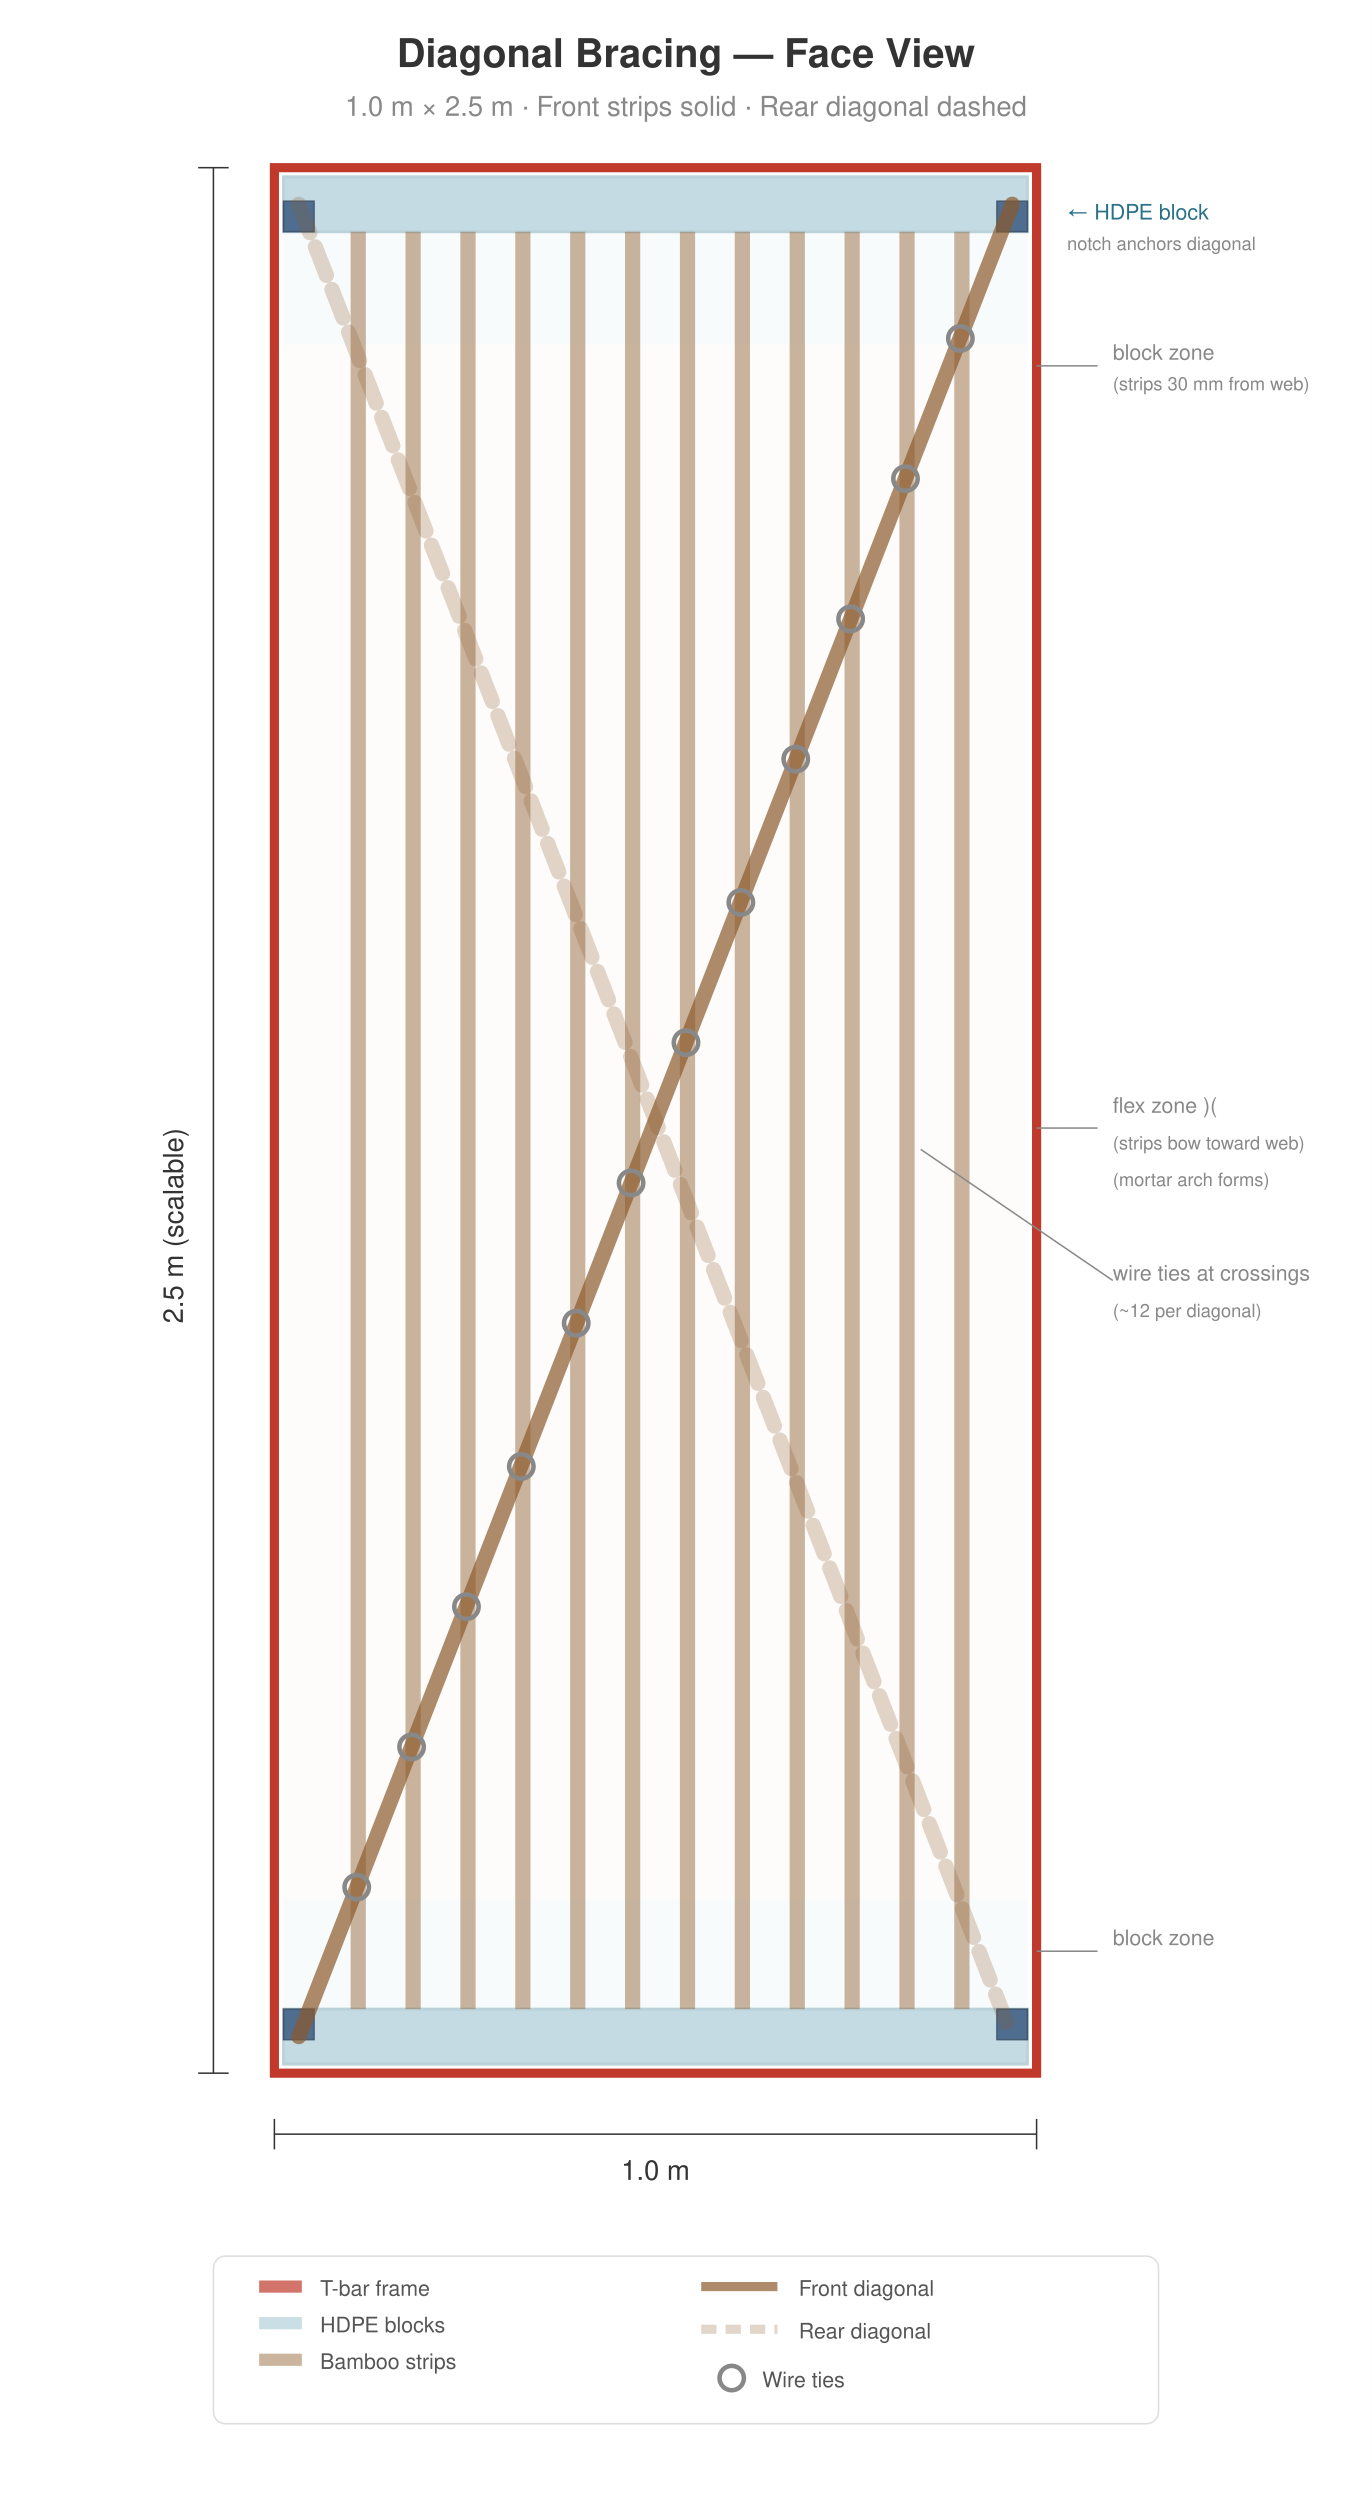
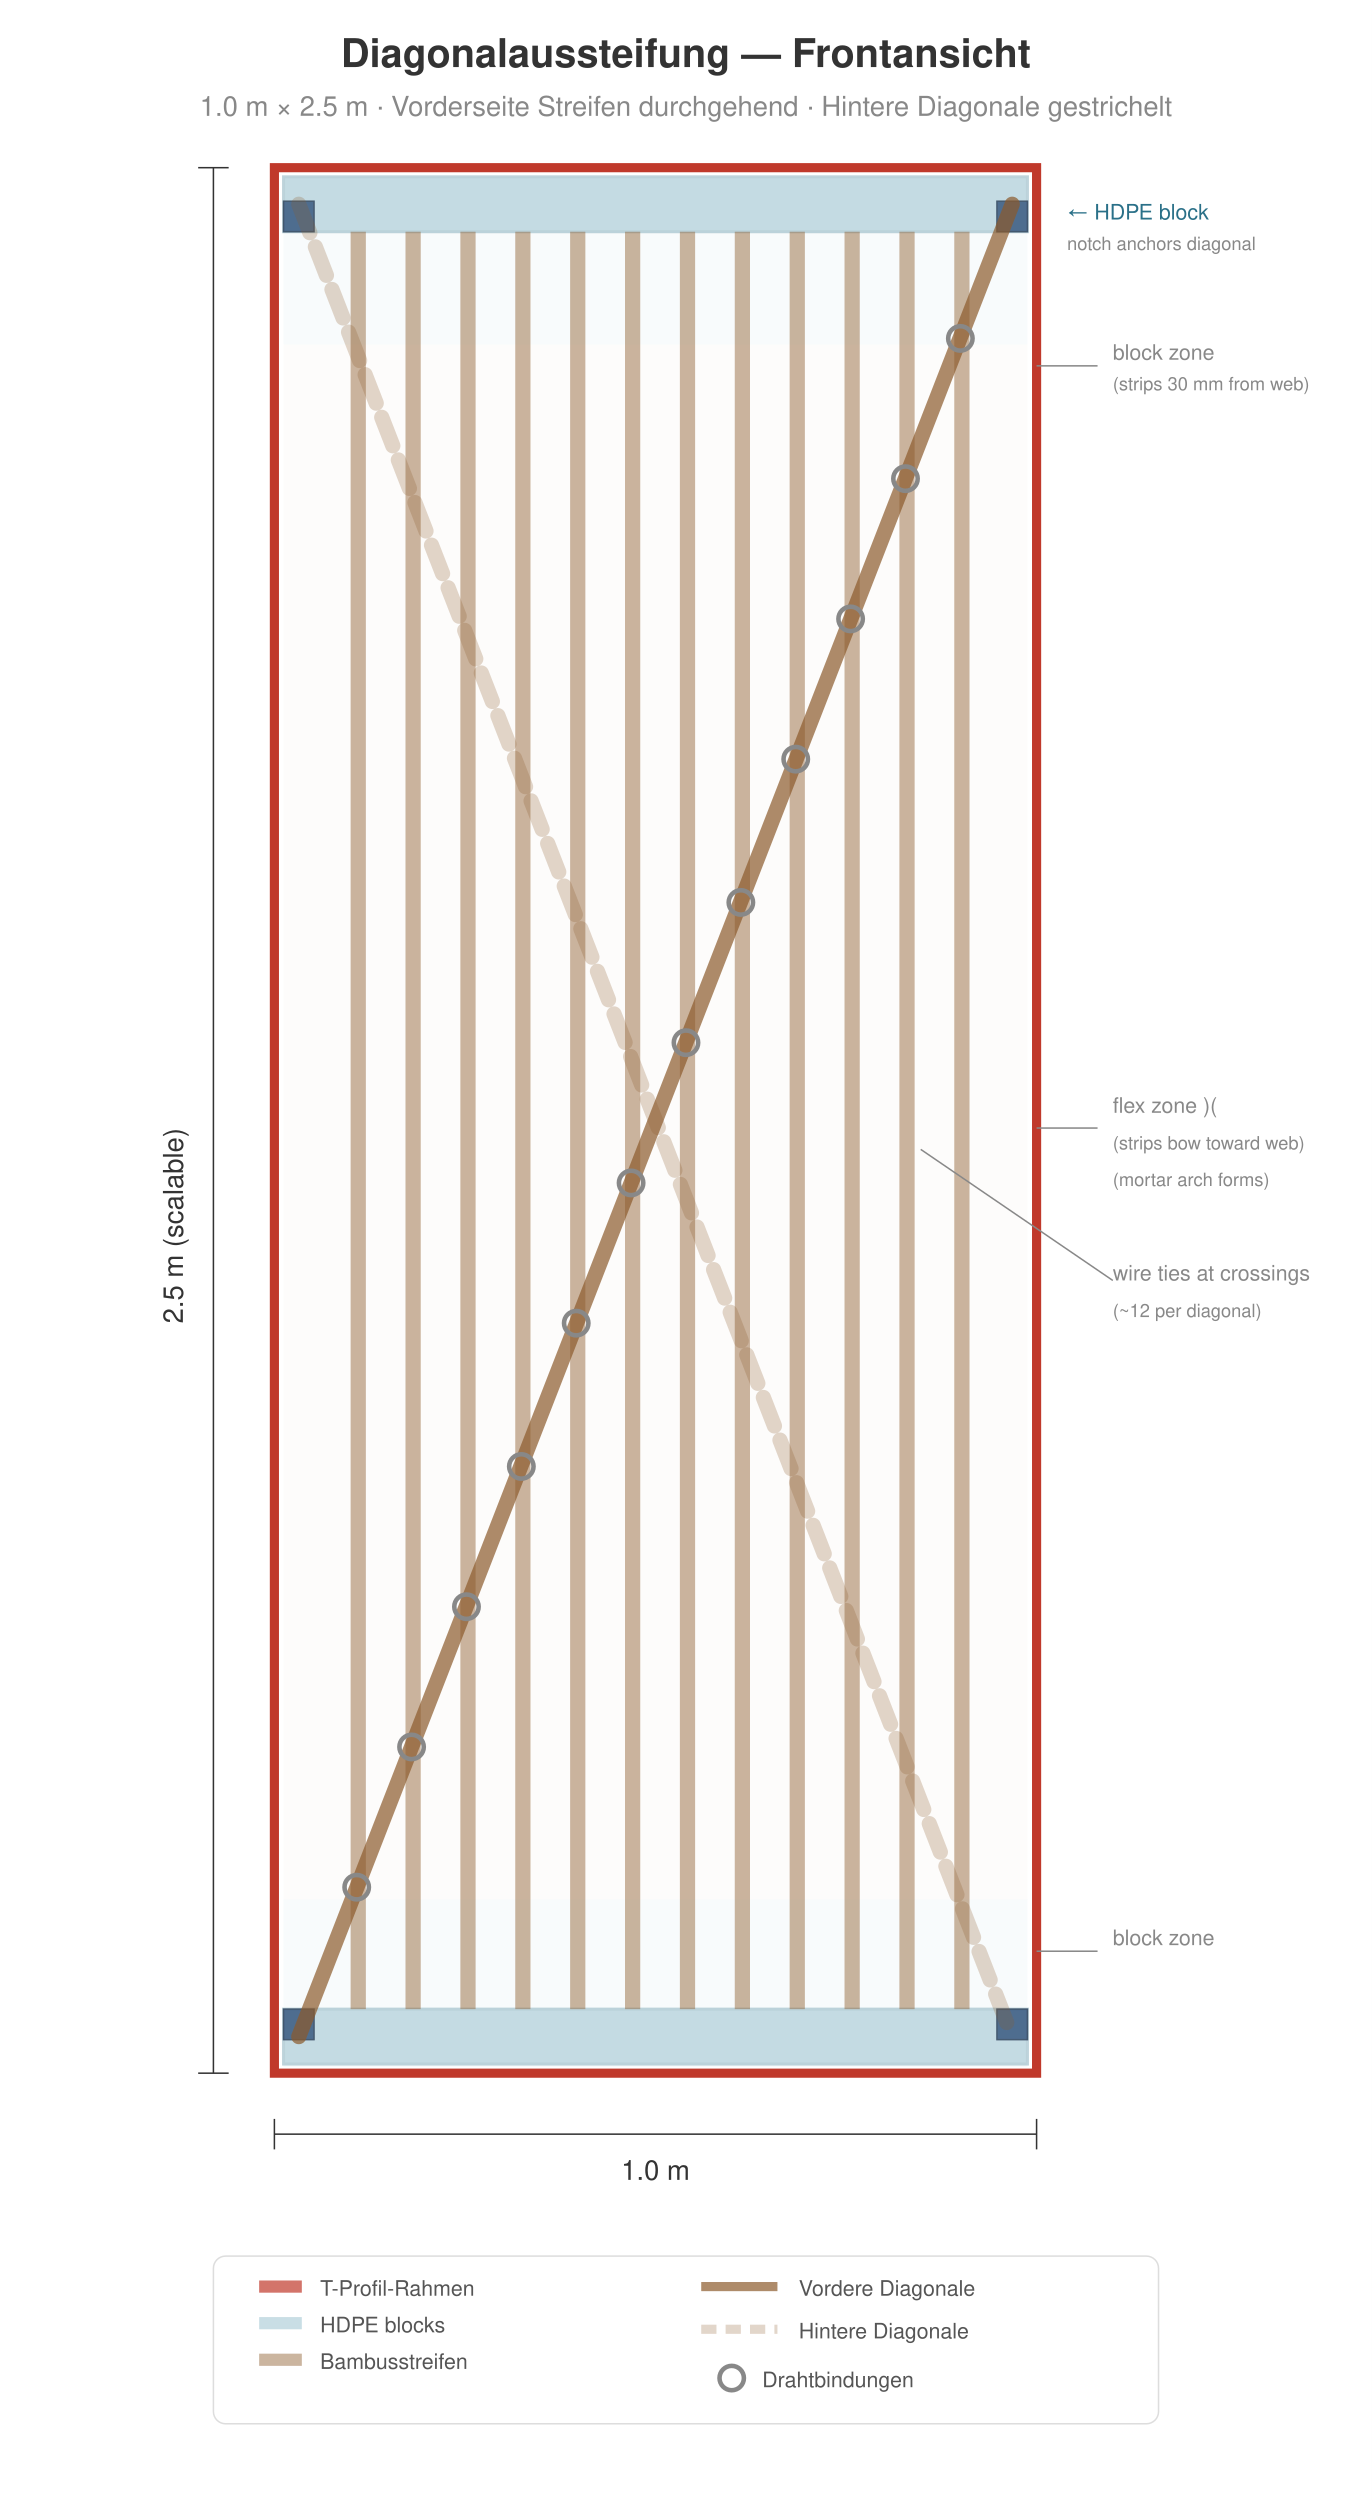
<svg xmlns="http://www.w3.org/2000/svg" viewBox="0 0 450 820" style="background:#ffffff">
  <rect width="100%" height="100%" fill="white" />
-   <text x="225" y="22" text-anchor="middle" font-size="13" fill="#333" font-weight="bold" font-family="Helvetica,Arial,sans-serif">Diagonal Bracing — Face View</text>
-   <text x="225" y="38" text-anchor="middle" font-size="9" fill="#888" font-family="Helvetica,Arial,sans-serif">1.0 m × 2.5 m · Front strips solid · Rear diagonal dashed</text>
+   <text x="225" y="22" text-anchor="middle" font-size="13" fill="#333" font-weight="bold" font-family="Helvetica,Arial,sans-serif">Diagonalaussteifung — Frontansicht</text>
+   <text x="225" y="38" text-anchor="middle" font-size="9" fill="#888" font-family="Helvetica,Arial,sans-serif">1.0 m × 2.5 m · Vorderseite Streifen durchgehend · Hintere Diagonale gestrichelt</text>
  <rect x="90" y="55" width="250" height="625" fill="none" stroke="#c0392b" stroke-width="3" />
  <rect x="93" y="58" width="244" height="18" fill="#4a90a8" opacity="0.3" stroke="#2a7088" stroke-width="1" />
  <rect x="93" y="66" width="10" height="10" fill="#1a3a6a" opacity="0.7" stroke="#0d1f3c" stroke-width="0.5" />
  <rect x="327" y="66" width="10" height="10" fill="#1a3a6a" opacity="0.7" stroke="#0d1f3c" stroke-width="0.5" />
  <rect x="93" y="659" width="244" height="18" fill="#4a90a8" opacity="0.3" stroke="#2a7088" stroke-width="1" />
  <rect x="327" y="659" width="10" height="10" fill="#1a3a6a" opacity="0.7" stroke="#0d1f3c" stroke-width="0.5" />
  <rect x="93" y="659" width="10" height="10" fill="#1a3a6a" opacity="0.7" stroke="#0d1f3c" stroke-width="0.5" />
  <rect x="93" y="58" width="244" height="55" fill="#4a90a8" opacity="0.04" />
  <rect x="93" y="113" width="244" height="510" fill="#8B5A2B" opacity="0.02" />
  <rect x="93" y="623" width="244" height="55" fill="#4a90a8" opacity="0.04" />
  <g fill="#8B5A2B" opacity="0.45">
    <rect x="115" y="76" width="5" height="583" />
    <rect x="133" y="76" width="5" height="583" />
    <rect x="151" y="76" width="5" height="583" />
    <rect x="169" y="76" width="5" height="583" />
    <rect x="187" y="76" width="5" height="583" />
    <rect x="205" y="76" width="5" height="583" />
    <rect x="223" y="76" width="5" height="583" />
    <rect x="241" y="76" width="5" height="583" />
    <rect x="259" y="76" width="5" height="583" />
    <rect x="277" y="76" width="5" height="583" />
    <rect x="295" y="76" width="5" height="583" />
    <rect x="313" y="76" width="5" height="583" />
  </g>
  <line x1="98" y1="668" x2="332" y2="67" stroke="#8B5A2B" stroke-width="5" opacity="0.7" stroke-linecap="round" />
  <line x1="98" y1="67" x2="332" y2="668" stroke="#8B5A2B" stroke-width="5" opacity="0.25" stroke-dasharray="10,5" stroke-linecap="round" />
  <g fill="none" stroke="#888" stroke-width="1.5">
    <circle cx="117" cy="619" r="4" />
    <circle cx="135" cy="573" r="4" />
    <circle cx="153" cy="527" r="4" />
    <circle cx="171" cy="481" r="4" />
    <circle cx="189" cy="434" r="4" />
    <circle cx="207" cy="388" r="4" />
    <circle cx="225" cy="342" r="4" />
    <circle cx="243" cy="296" r="4" />
    <circle cx="261" cy="249" r="4" />
    <circle cx="279" cy="203" r="4" />
    <circle cx="297" cy="157" r="4" />
    <circle cx="315" cy="111" r="4" />
  </g>
  <g font-family="Helvetica,Arial,sans-serif">
    <text x="350" y="72" font-size="7" fill="#2a7088">← HDPE block</text>
    <text x="350" y="82" font-size="6" fill="#888">notch anchors diagonal</text>
    <line x1="340" y1="120" x2="360" y2="120" stroke="#888" stroke-width="0.5" />
    <text x="365" y="118" font-size="7" fill="#888">block zone</text>
    <text x="365" y="128" font-size="6" fill="#888">(strips 30 mm from web)</text>
    <line x1="340" y1="370" x2="360" y2="370" stroke="#888" stroke-width="0.5" />
    <text x="365" y="365" font-size="7" fill="#888">flex zone )( </text>
    <text x="365" y="377" font-size="6" fill="#888">(strips bow toward web)</text>
    <text x="365" y="389" font-size="6" fill="#888">(mortar arch forms)</text>
    <line x1="340" y1="640" x2="360" y2="640" stroke="#888" stroke-width="0.5" />
    <text x="365" y="638" font-size="7" fill="#888">block zone</text>
    <line x1="302" y1="377" x2="365" y2="420" stroke="#888" stroke-width="0.5" />
    <text x="365" y="420" font-size="7" fill="#888">wire ties at crossings</text>
    <text x="365" y="432" font-size="6" fill="#888">(~12 per diagonal)</text>
  </g>
  <line x1="70" y1="55" x2="70" y2="680" stroke="#333" stroke-width="0.5" />
  <line x1="65" y1="55" x2="75" y2="55" stroke="#333" stroke-width="0.5" />
  <line x1="65" y1="680" x2="75" y2="680" stroke="#333" stroke-width="0.5" />
  <text x="60" y="370" text-anchor="end" font-size="9" fill="#333" font-family="Helvetica,Arial,sans-serif" transform="rotate(-90,60,370)">2.5 m (scalable)</text>
  <line x1="90" y1="700" x2="340" y2="700" stroke="#333" stroke-width="0.5" />
  <line x1="90" y1="695" x2="90" y2="705" stroke="#333" stroke-width="0.5" />
  <line x1="340" y1="695" x2="340" y2="705" stroke="#333" stroke-width="0.5" />
  <text x="215" y="715" text-anchor="middle" font-size="9" fill="#333" font-family="Helvetica,Arial,sans-serif">1.0 m</text>
  <g transform="translate(70, 740)" font-family="Helvetica,Arial,sans-serif">
    <rect x="0" y="0" width="310" height="55" fill="white" stroke="#ddd" stroke-width="0.5" rx="4" />
    <rect x="15" y="8" width="14" height="4" fill="#c0392b" opacity="0.7" />
-     <text x="35" y="13" font-size="7" fill="#555">T-bar frame</text>
+     <text x="35" y="13" font-size="7" fill="#555">T-Profil-Rahmen</text>
    <rect x="15" y="20" width="14" height="4" fill="#4a90a8" opacity="0.3" />
    <text x="35" y="25" font-size="7" fill="#555">HDPE blocks</text>
    <rect x="15" y="32" width="14" height="4" fill="#8B5A2B" opacity="0.45" />
-     <text x="35" y="37" font-size="7" fill="#555">Bamboo strips</text>
+     <text x="35" y="37" font-size="7" fill="#555">Bambusstreifen</text>
    <line x1="160" y1="10" x2="185" y2="10" stroke="#8B5A2B" stroke-width="3" opacity="0.7" />
-     <text x="192" y="13" font-size="7" fill="#555">Front diagonal</text>
+     <text x="192" y="13" font-size="7" fill="#555">Vordere Diagonale</text>
    <line x1="160" y1="24" x2="185" y2="24" stroke="#8B5A2B" stroke-width="3" opacity="0.25" stroke-dasharray="5,3" />
-     <text x="192" y="27" font-size="7" fill="#555">Rear diagonal</text>
+     <text x="192" y="27" font-size="7" fill="#555">Hintere Diagonale</text>
    <circle cx="170" cy="40" r="4" fill="none" stroke="#888" stroke-width="1.5" />
-     <text x="180" y="43" font-size="7" fill="#555">Wire ties</text>
+     <text x="180" y="43" font-size="7" fill="#555">Drahtbindungen</text>
  </g>
</svg>
